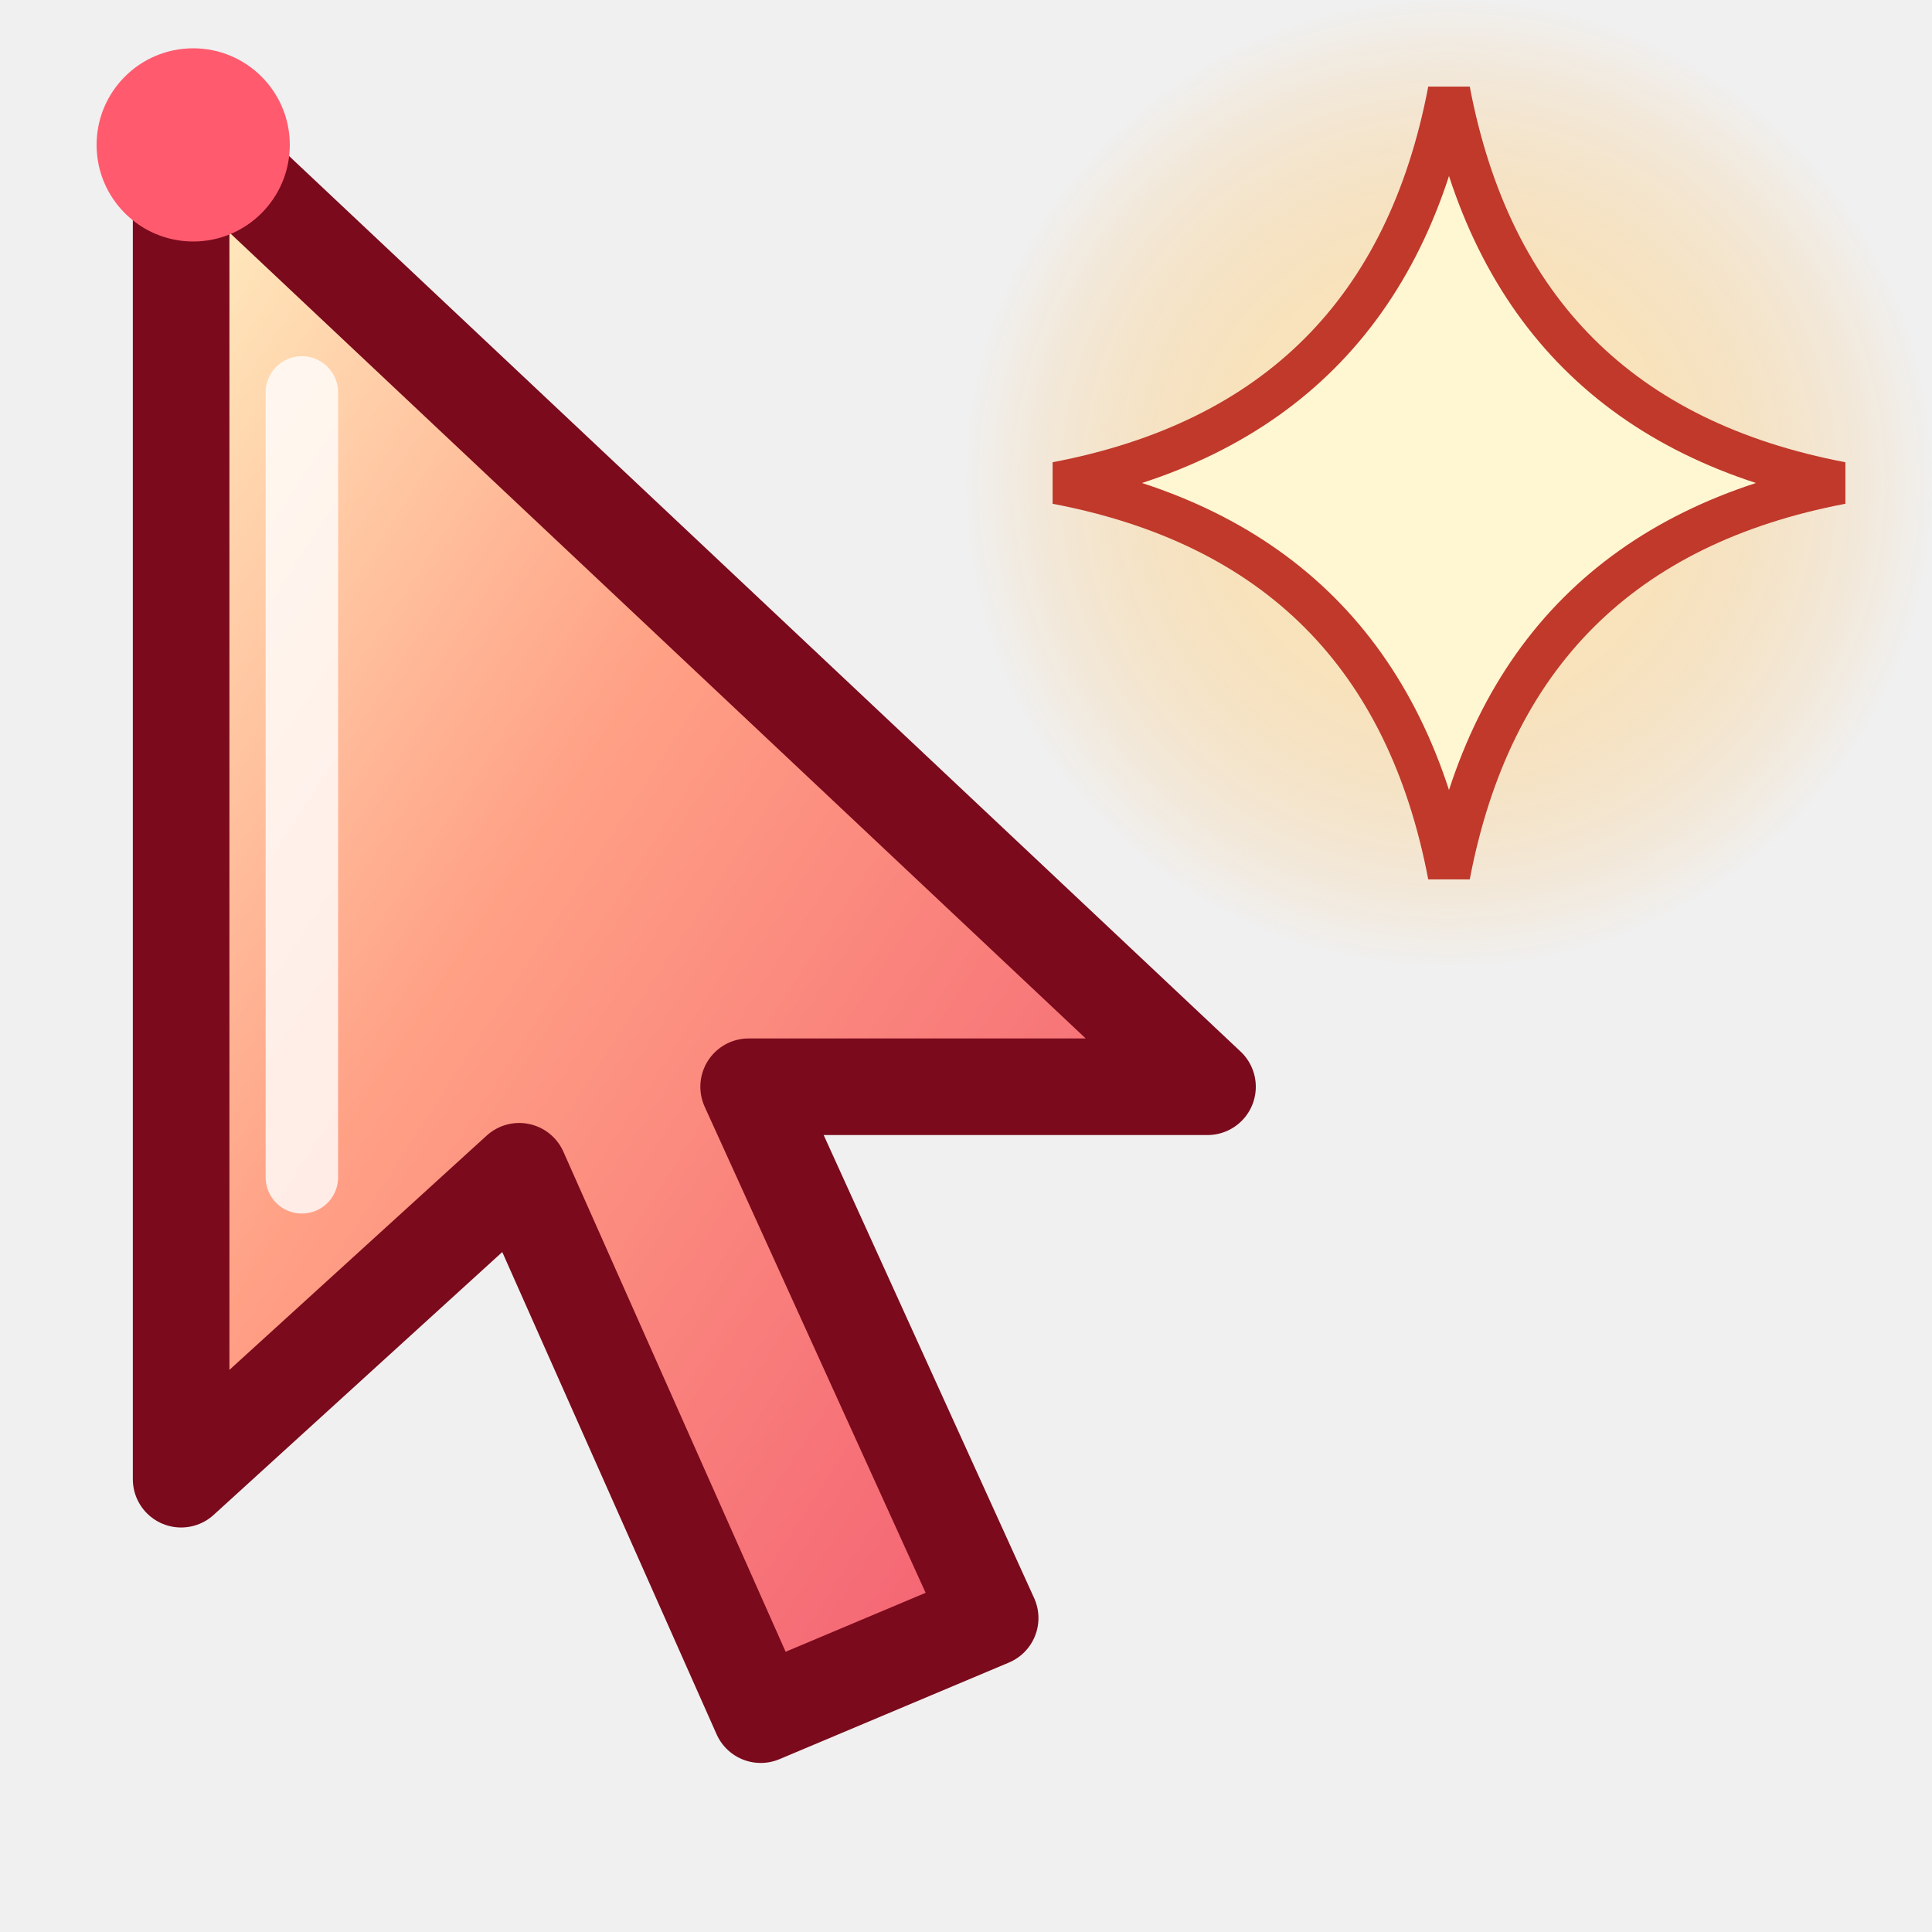
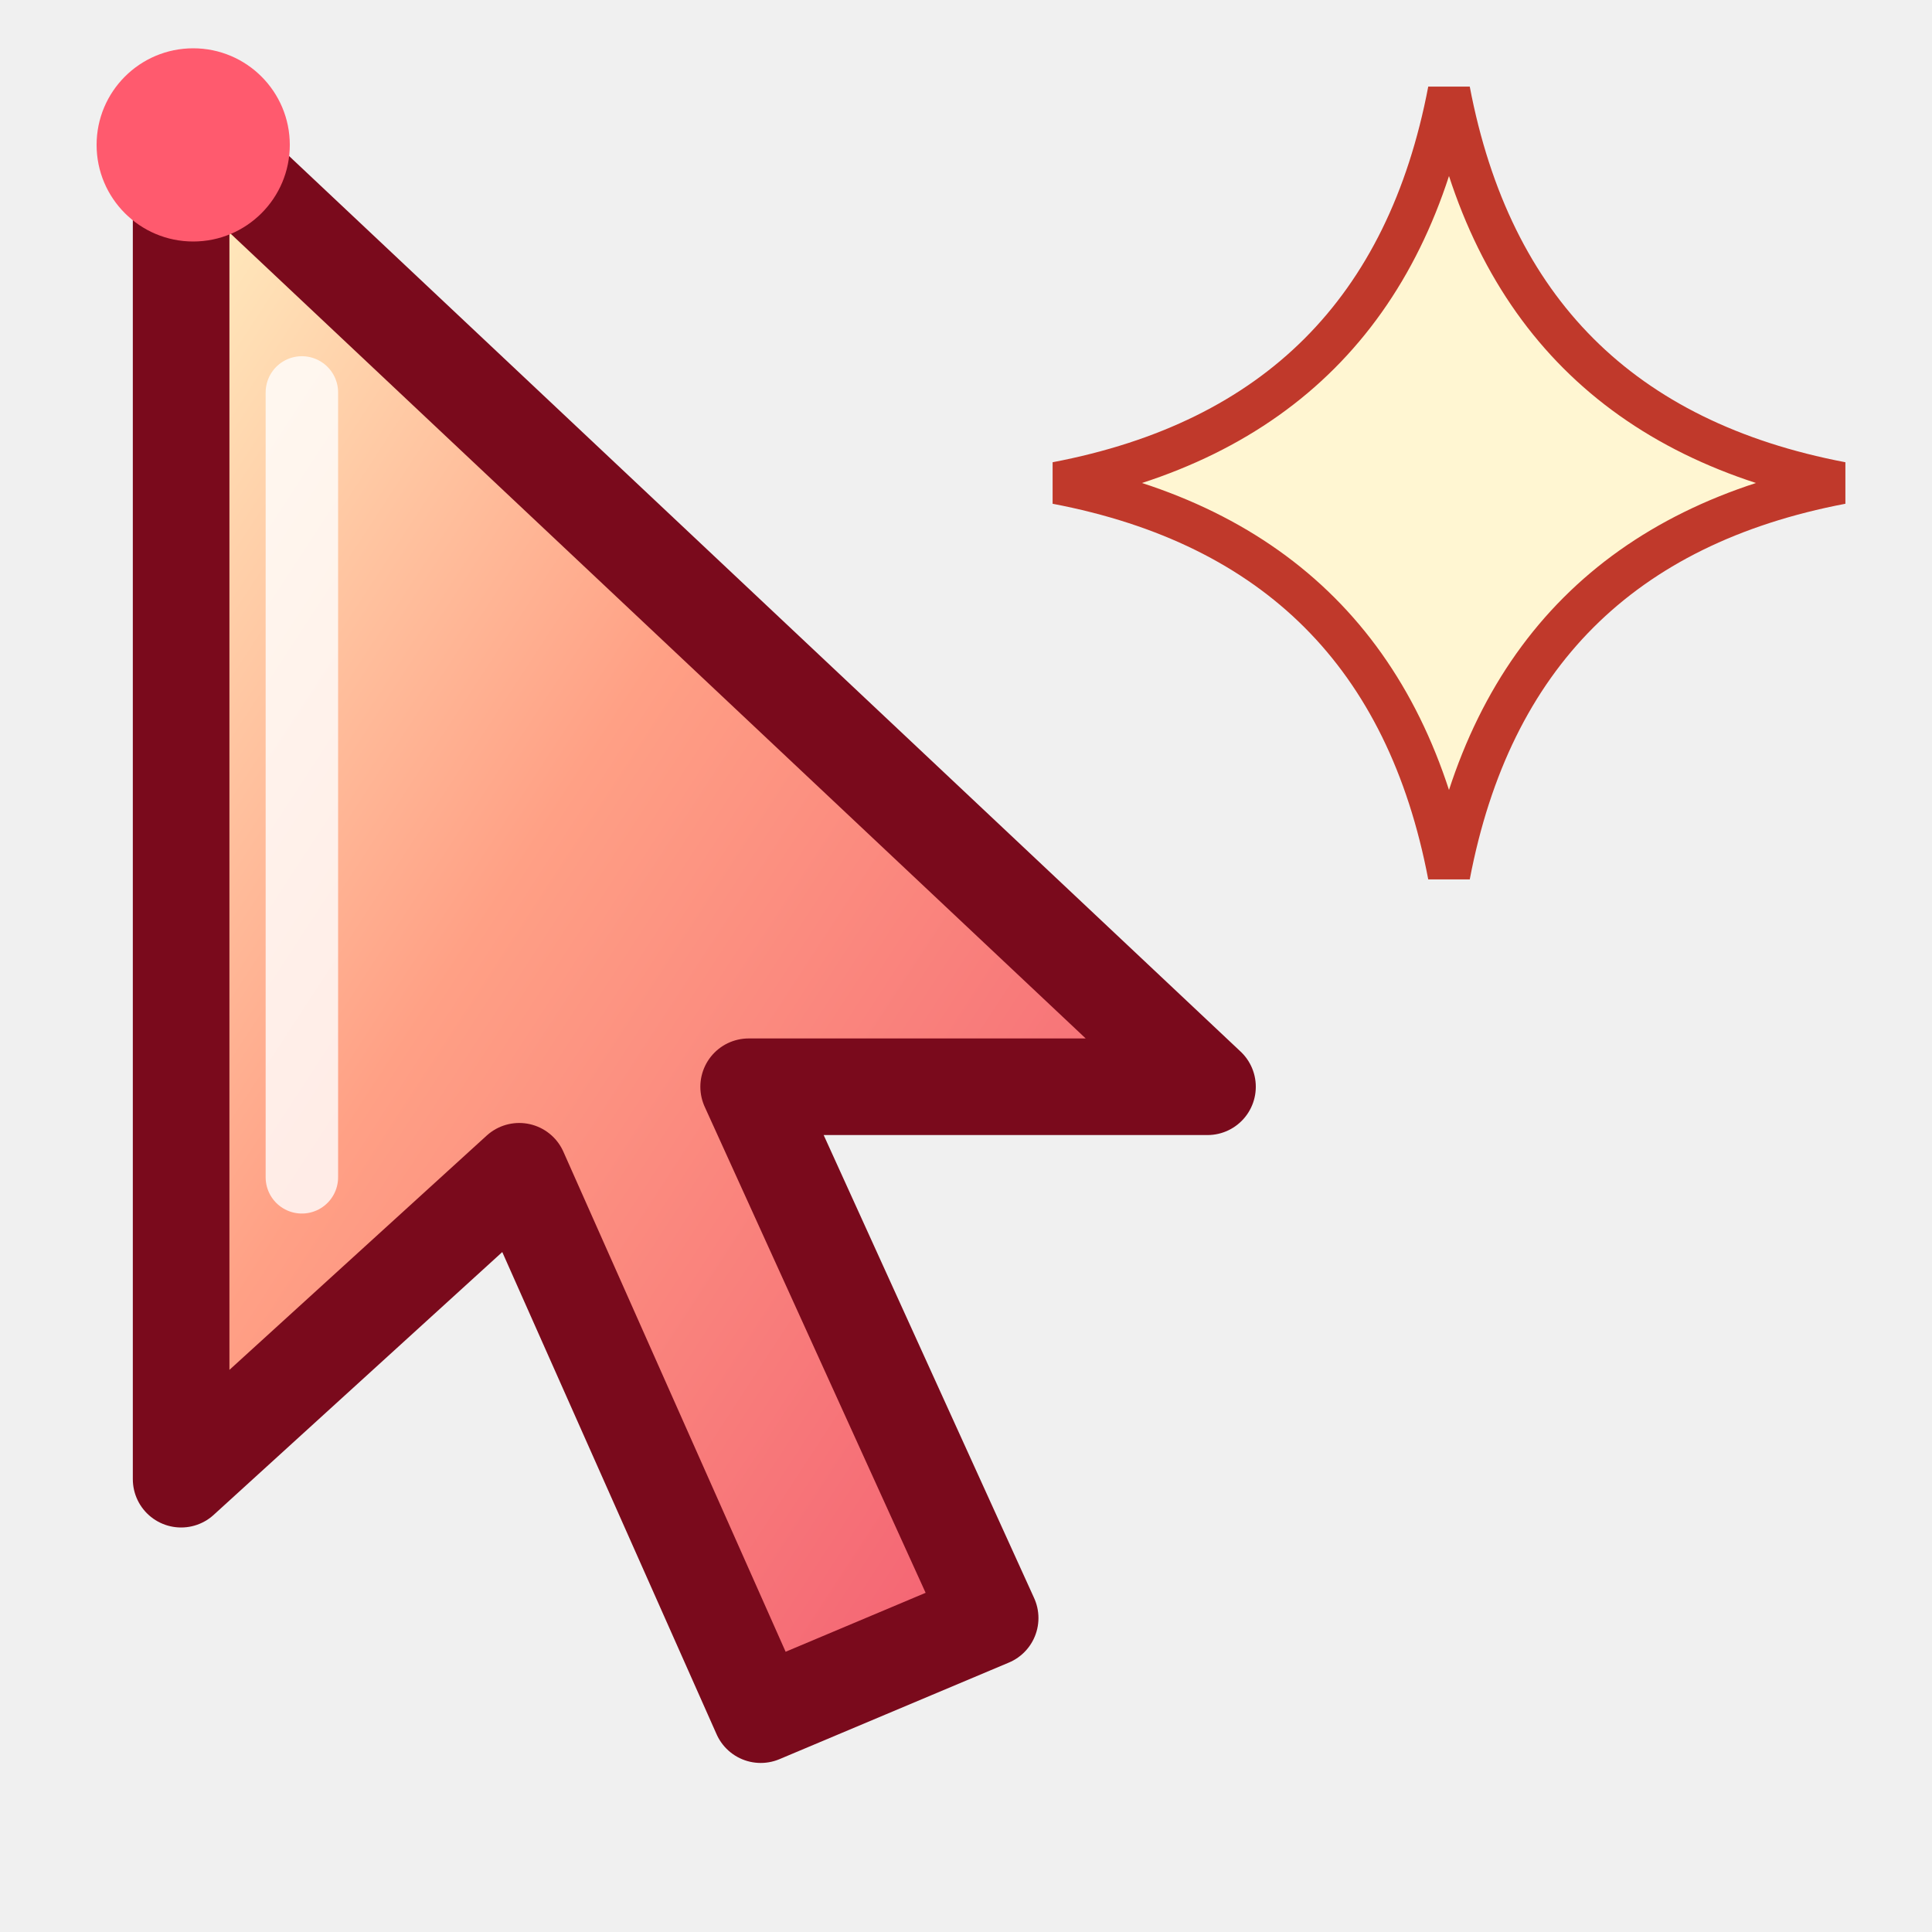
<svg xmlns="http://www.w3.org/2000/svg" width="32" height="32" viewBox="0 0 32 32">
  <defs>
    <linearGradient id="gd" x1="0" y1="0" x2="1" y2="1">
      <stop offset="0" stop-color="#fff3c4" />
      <stop offset=".4" stop-color="#ffa085" />
      <stop offset="1" stop-color="#f0506e" />
    </linearGradient>
    <radialGradient id="gl">
      <stop offset="0" stop-color="#fff3c4" stop-opacity=".95" />
      <stop offset="1" stop-color="#ffb347" stop-opacity="0" />
    </radialGradient>
  </defs>
-   <circle cx="24" cy="8" r="8" fill="url(#gl)" />
  <path d="M3 2 L3 24.5 L8.6 19.4 L12.6 28.4 L16.4 26.8 L12.4 18 L20 18 Z" fill="url(#gd)" stroke="#7a0a1c" stroke-width="1.6" stroke-linejoin="round" />
  <path d="M5 6.5 L5 19.5" stroke="#ffffff" stroke-width="1.2" stroke-linecap="round" opacity=".8" />
  <path d="M24 1.5 Q25.04 6.96 30.5 8 Q25.04 9.04 24 14.5 Q22.96 9.04 17.5 8 Q22.96 6.96 24 1.5 Z" fill="#fff6d2" stroke="#c0392b" stroke-width="0.7" />
  <circle cx="3.2" cy="2.4" r="1.6" fill="#ff5a6e" />
</svg>
